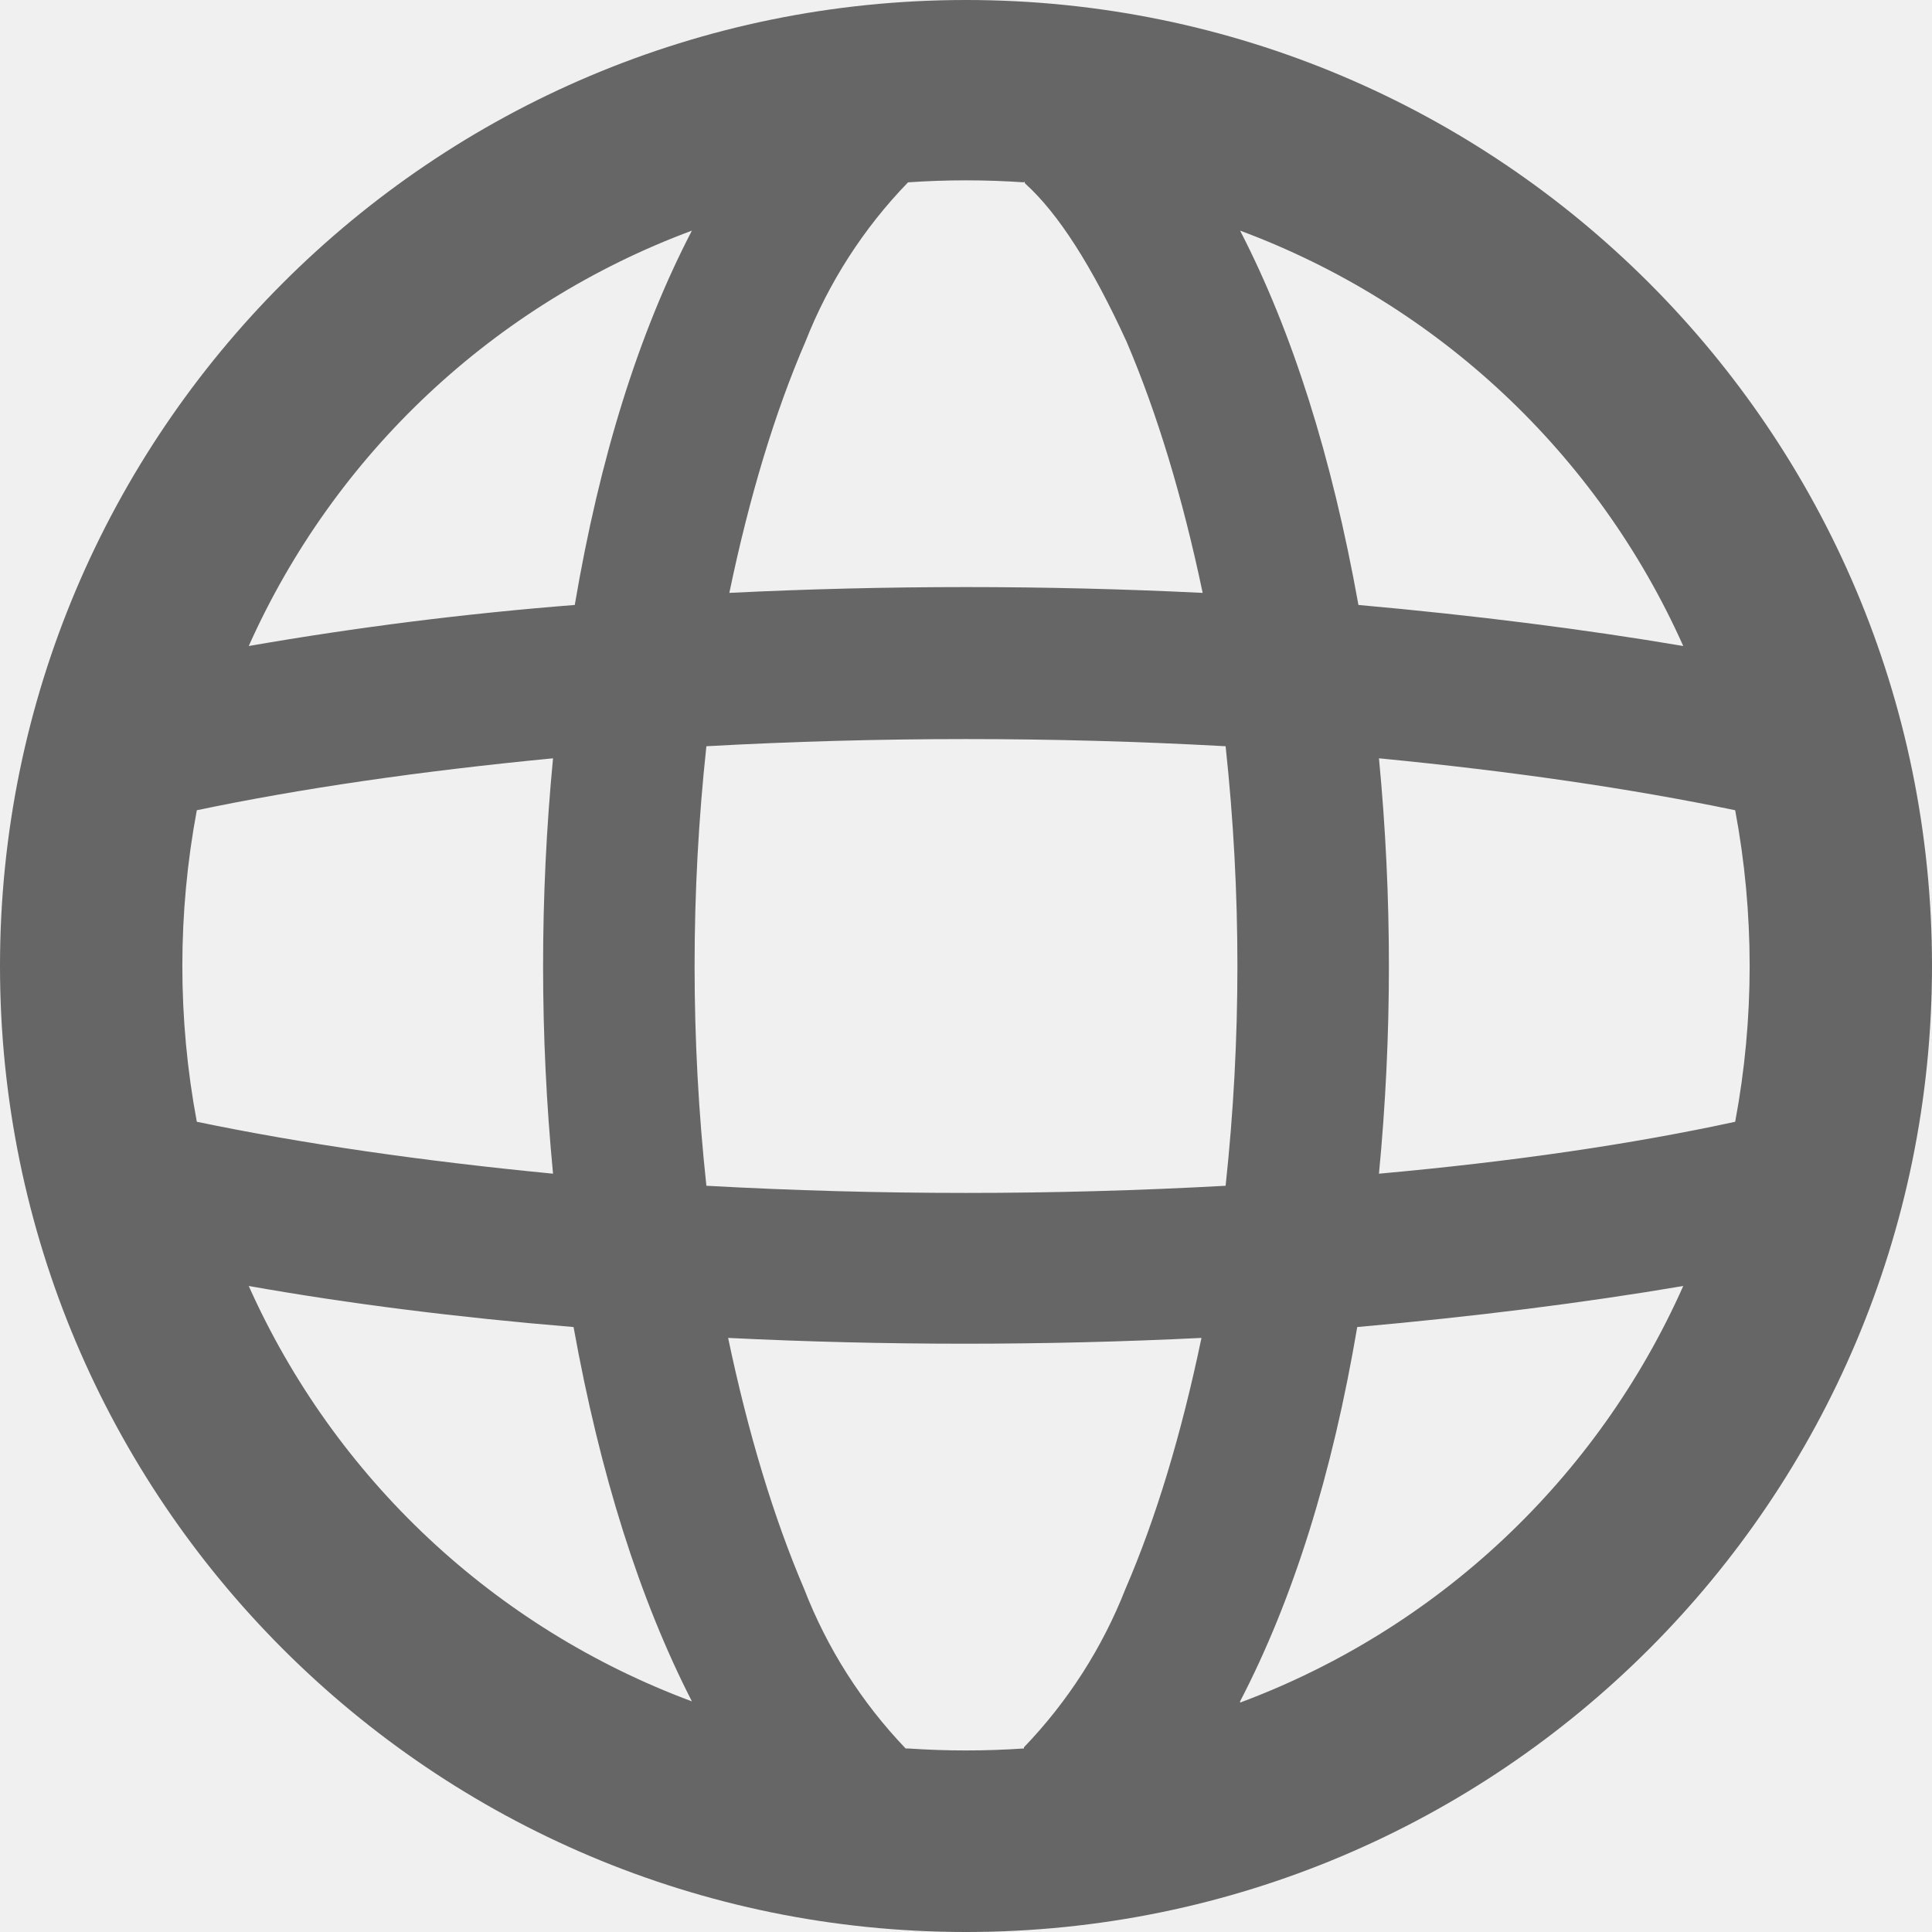
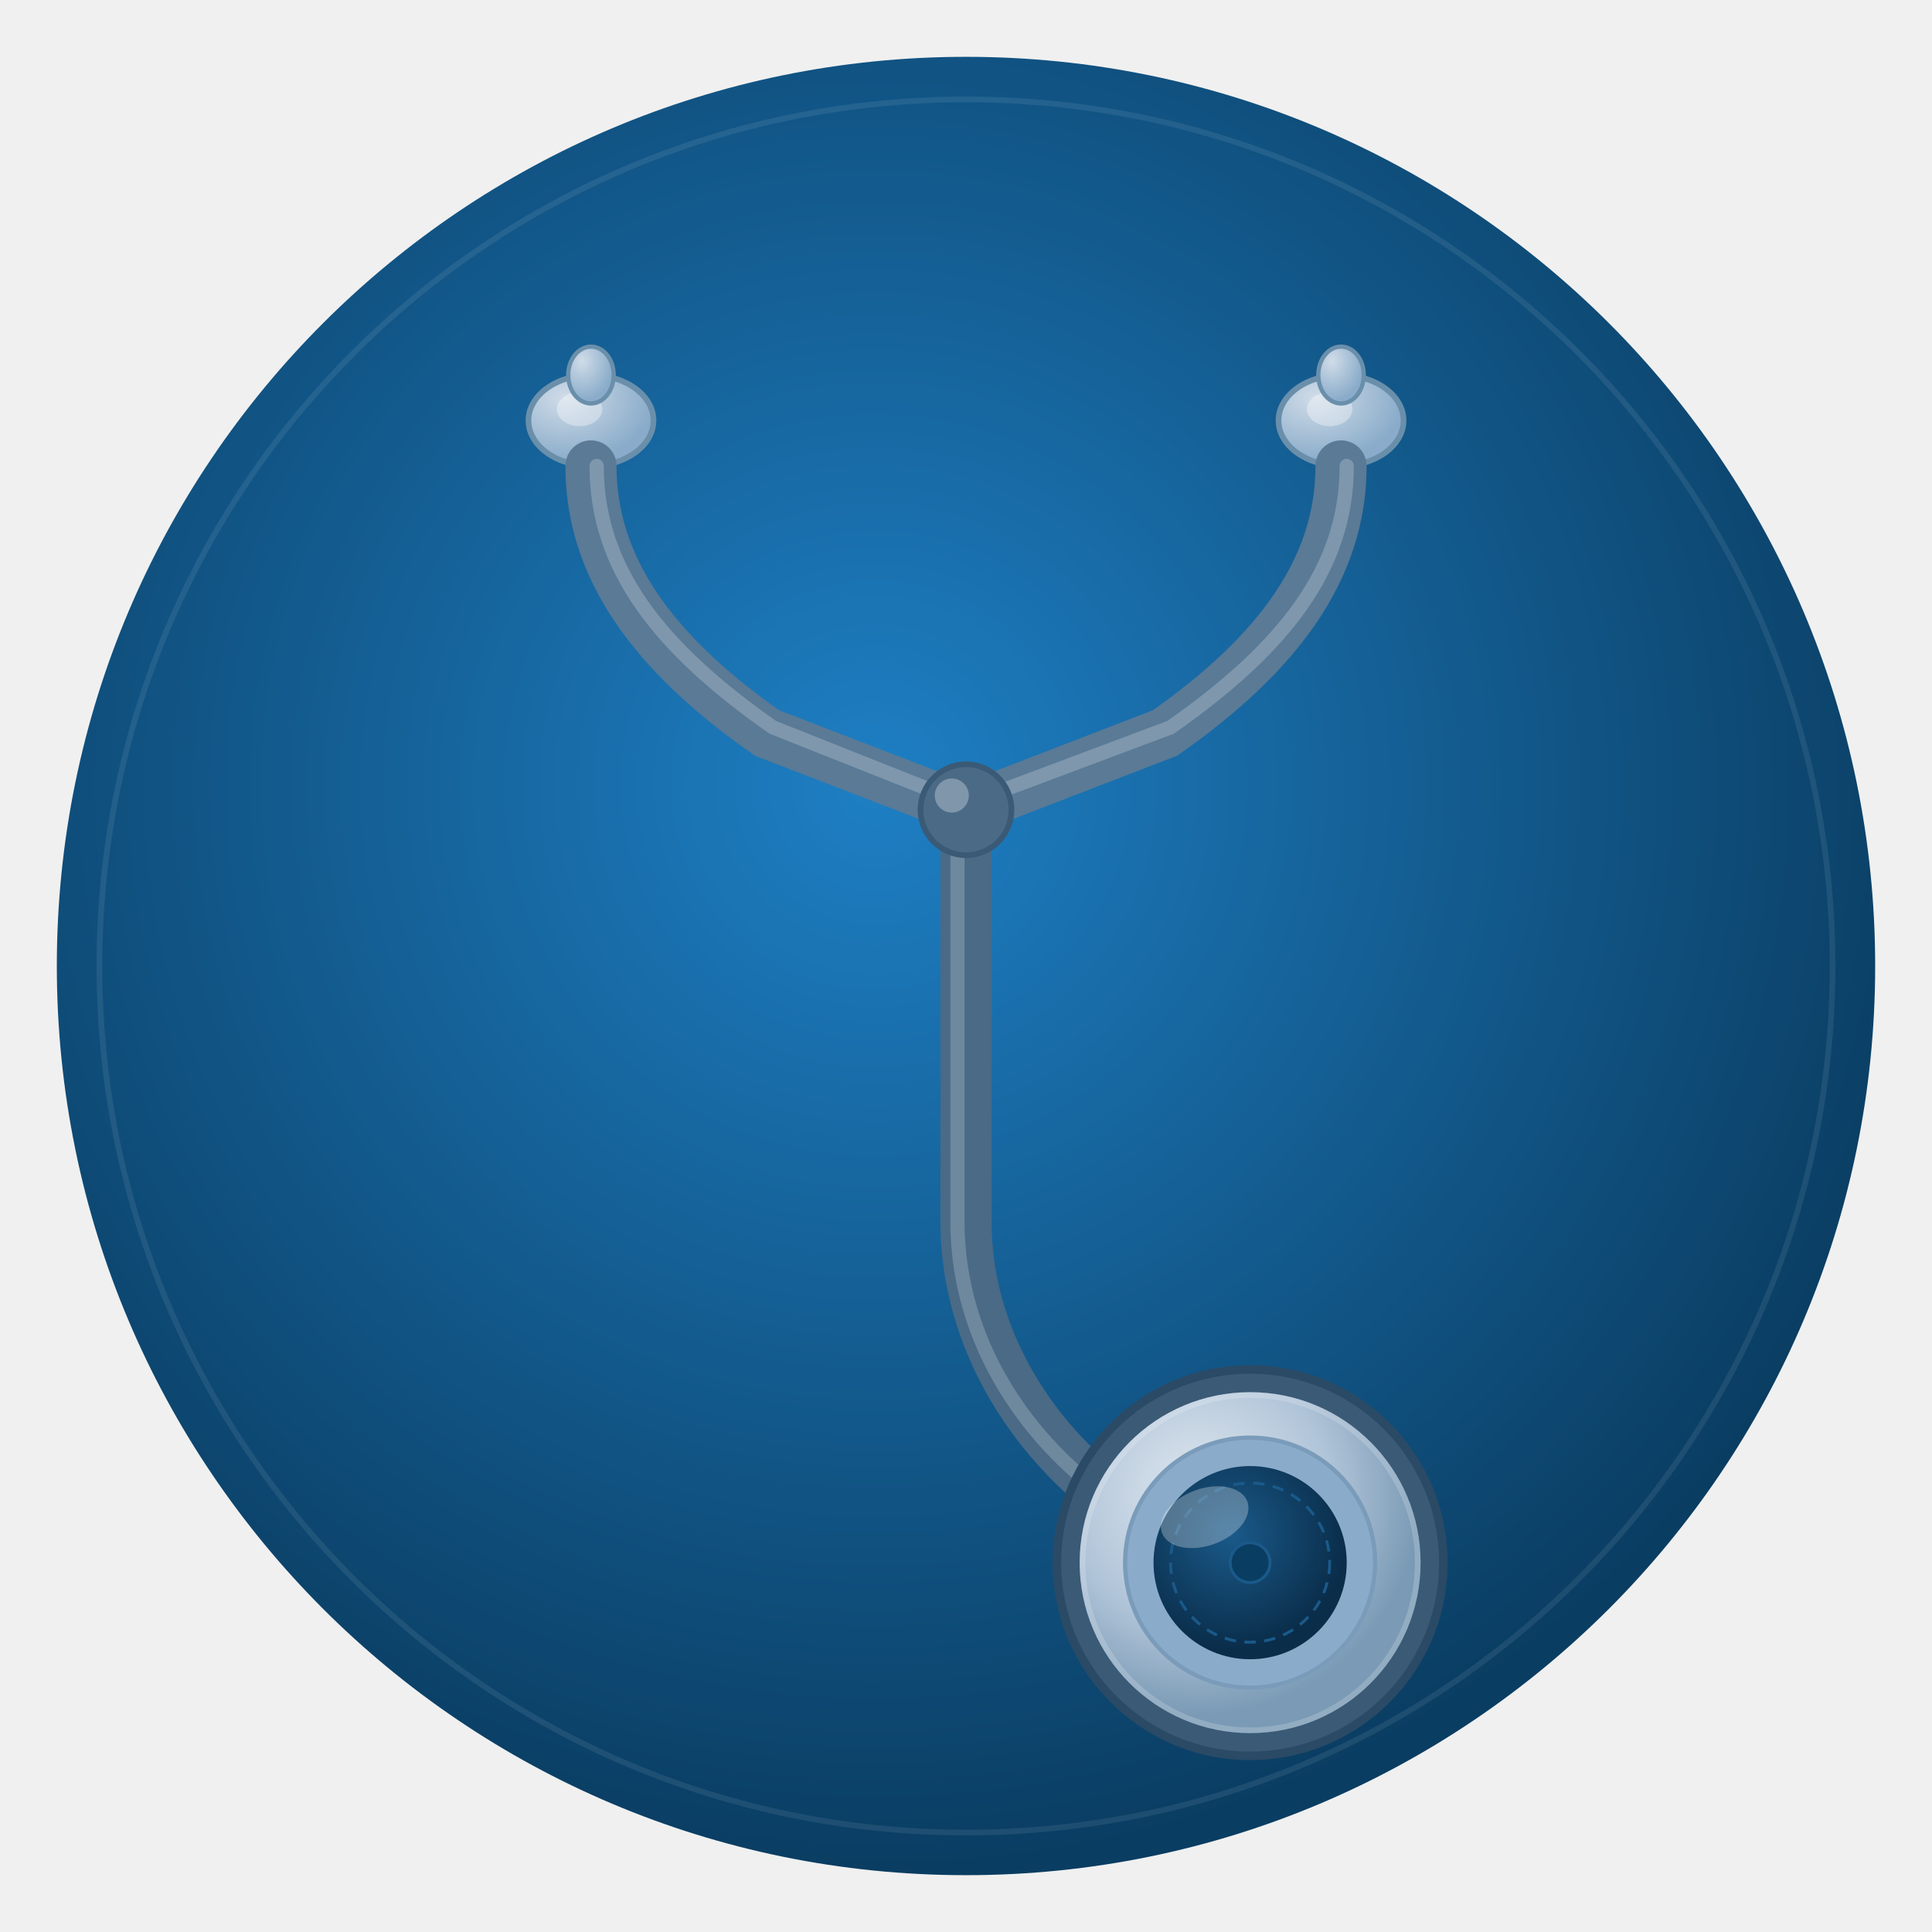
- <svg xmlns="http://www.w3.org/2000/svg" fill="none" viewBox="0 0 16 16">
-   <g clip-path="url(#a)">
-     <path fill-rule="evenodd" clip-rule="evenodd" d="M10.27 14.1a6.5 6.5 0 0 0 3.67-3.45q-1.24.21-2.7.34-.31 1.83-.97 3.1M8 16A8 8 0 1 0 8 0a8 8 0 0 0 0 16m.48-1.52a7 7 0 0 1-.96 0H7.5a4 4 0 0 1-.84-1.32q-.38-.89-.63-2.08a40 40 0 0 0 3.92 0q-.25 1.2-.63 2.08a4 4 0 0 1-.84 1.31zm2.94-4.76q1.66-.15 2.95-.43a7 7 0 0 0 0-2.58q-1.3-.27-2.95-.43a18 18 0 0 1 0 3.44m-1.27-3.54a17 17 0 0 1 0 3.64 39 39 0 0 1-4.3 0 17 17 0 0 1 0-3.64 39 39 0 0 1 4.3 0m1.1-1.17q1.45.13 2.69.34a6.5 6.5 0 0 0-3.67-3.44q.65 1.26.98 3.1M8.48 1.5l.01.02q.41.37.84 1.31.38.89.63 2.08a40 40 0 0 0-3.92 0q.25-1.2.63-2.08a4 4 0 0 1 .85-1.32 7 7 0 0 1 .96 0m-2.75.4a6.5 6.5 0 0 0-3.67 3.44 29 29 0 0 1 2.7-.34q.31-1.83.97-3.1M4.58 6.28q-1.66.16-2.95.43a7 7 0 0 0 0 2.58q1.3.27 2.95.43a18 18 0 0 1 0-3.44m.17 4.71q-1.45-.12-2.69-.34a6.5 6.5 0 0 0 3.67 3.44q-.65-1.27-.98-3.1" fill="#666" />
-   </g>
+ <svg xmlns="http://www.w3.org/2000/svg" width="64" height="64" viewBox="0 0 680 680">
  <defs>
-     <clipPath id="a">
-       <path fill="#fff" d="M0 0h16v16H0z" />
-     </clipPath>
+     <radialGradient id="bgGrad" cx="45%" cy="40%" r="60%">
+       <stop offset="0%" stop-color="#1e7fc4" />
+       <stop offset="100%" stop-color="#0a3d62" />
+     </radialGradient>
+     <radialGradient id="chestGrad" cx="35%" cy="30%" r="65%">
+       <stop offset="0%" stop-color="#e0e8f0" />
+       <stop offset="60%" stop-color="#b0c4d8" />
+       <stop offset="100%" stop-color="#7a9ab5" />
+     </radialGradient>
+     <radialGradient id="chestInner" cx="40%" cy="35%" r="60%">
+       <stop offset="0%" stop-color="#1a5a8a" />
+       <stop offset="100%" stop-color="#0a2d4a" />
+     </radialGradient>
+     <radialGradient id="earGrad" cx="30%" cy="25%" r="70%">
+       <stop offset="0%" stop-color="#d0dce8" />
+       <stop offset="100%" stop-color="#8aacca" />
+     </radialGradient>
  </defs>
+   <circle cx="340" cy="340" r="320" fill="url(#bgGrad)" />
+   <circle cx="340" cy="340" r="305" fill="none" stroke="rgba(255,255,255,0.08)" stroke-width="2" />
+   <ellipse cx="208" cy="148" rx="22" ry="16" fill="url(#earGrad)" stroke="#6a8fab" stroke-width="2" />
+   <ellipse cx="204" cy="144" rx="8" ry="6" fill="rgba(255,255,255,0.35)" />
+   <ellipse cx="208" cy="132" rx="8" ry="10" fill="url(#earGrad)" stroke="#6a8fab" stroke-width="1.5" />
+   <ellipse cx="472" cy="148" rx="22" ry="16" fill="url(#earGrad)" stroke="#6a8fab" stroke-width="2" />
+   <ellipse cx="468" cy="144" rx="8" ry="6" fill="rgba(255,255,255,0.35)" />
+   <ellipse cx="472" cy="132" rx="8" ry="10" fill="url(#earGrad)" stroke="#6a8fab" stroke-width="1.5" />
+   <path d="M208 164 C208 200 230 230 270 258 L340 285" fill="none" stroke="#5a7a96" stroke-width="18" stroke-linecap="round" />
+   <path d="M210 164 C210 200 232 228 272 256 L340 283" fill="none" stroke="rgba(255,255,255,0.22)" stroke-width="5" stroke-linecap="round" />
+   <path d="M472 164 C472 200 450 230 410 258 L340 285" fill="none" stroke="#5a7a96" stroke-width="18" stroke-linecap="round" />
+   <path d="M474 164 C474 200 452 228 412 256 L340 283" fill="none" stroke="rgba(255,255,255,0.22)" stroke-width="5" stroke-linecap="round" />
+   <path d="M340 285 C340 340 340 390 340 430 C340 490 390 540 440 550" fill="none" stroke="#4a6a86" stroke-width="18" stroke-linecap="round" />
+   <path d="M337 285 C337 340 337 390 337 430 C337 490 387 538 437 548" fill="none" stroke="rgba(255,255,255,0.2)" stroke-width="5" stroke-linecap="round" />
+   <circle cx="340" cy="285" r="16" fill="#4a6a86" stroke="#3a5a76" stroke-width="2" />
+   <circle cx="335" cy="280" r="6" fill="rgba(255,255,255,0.3)" />
+   <circle cx="440" cy="550" r="68" fill="#3a5a76" stroke="#2a4a66" stroke-width="3" />
+   <circle cx="440" cy="550" r="60" fill="url(#chestGrad)" />
+   <circle cx="440" cy="550" r="44" fill="#8aacca" stroke="#7a9cba" stroke-width="1.5" />
+   <circle cx="440" cy="550" r="34" fill="url(#chestInner)" />
+   <circle cx="440" cy="550" r="28" fill="none" stroke="#1a5a8a" stroke-width="1" stroke-dasharray="4 3" />
+   <circle cx="440" cy="550" r="7" fill="#0a3d62" stroke="#1a5a8a" stroke-width="1" />
+   <ellipse cx="424" cy="534" rx="16" ry="10" fill="rgba(255,255,255,0.28)" transform="rotate(-20,424,534)" />
+   <circle cx="440" cy="550" r="59" fill="none" stroke="rgba(255,255,255,0.18)" stroke-width="2" />
</svg>
